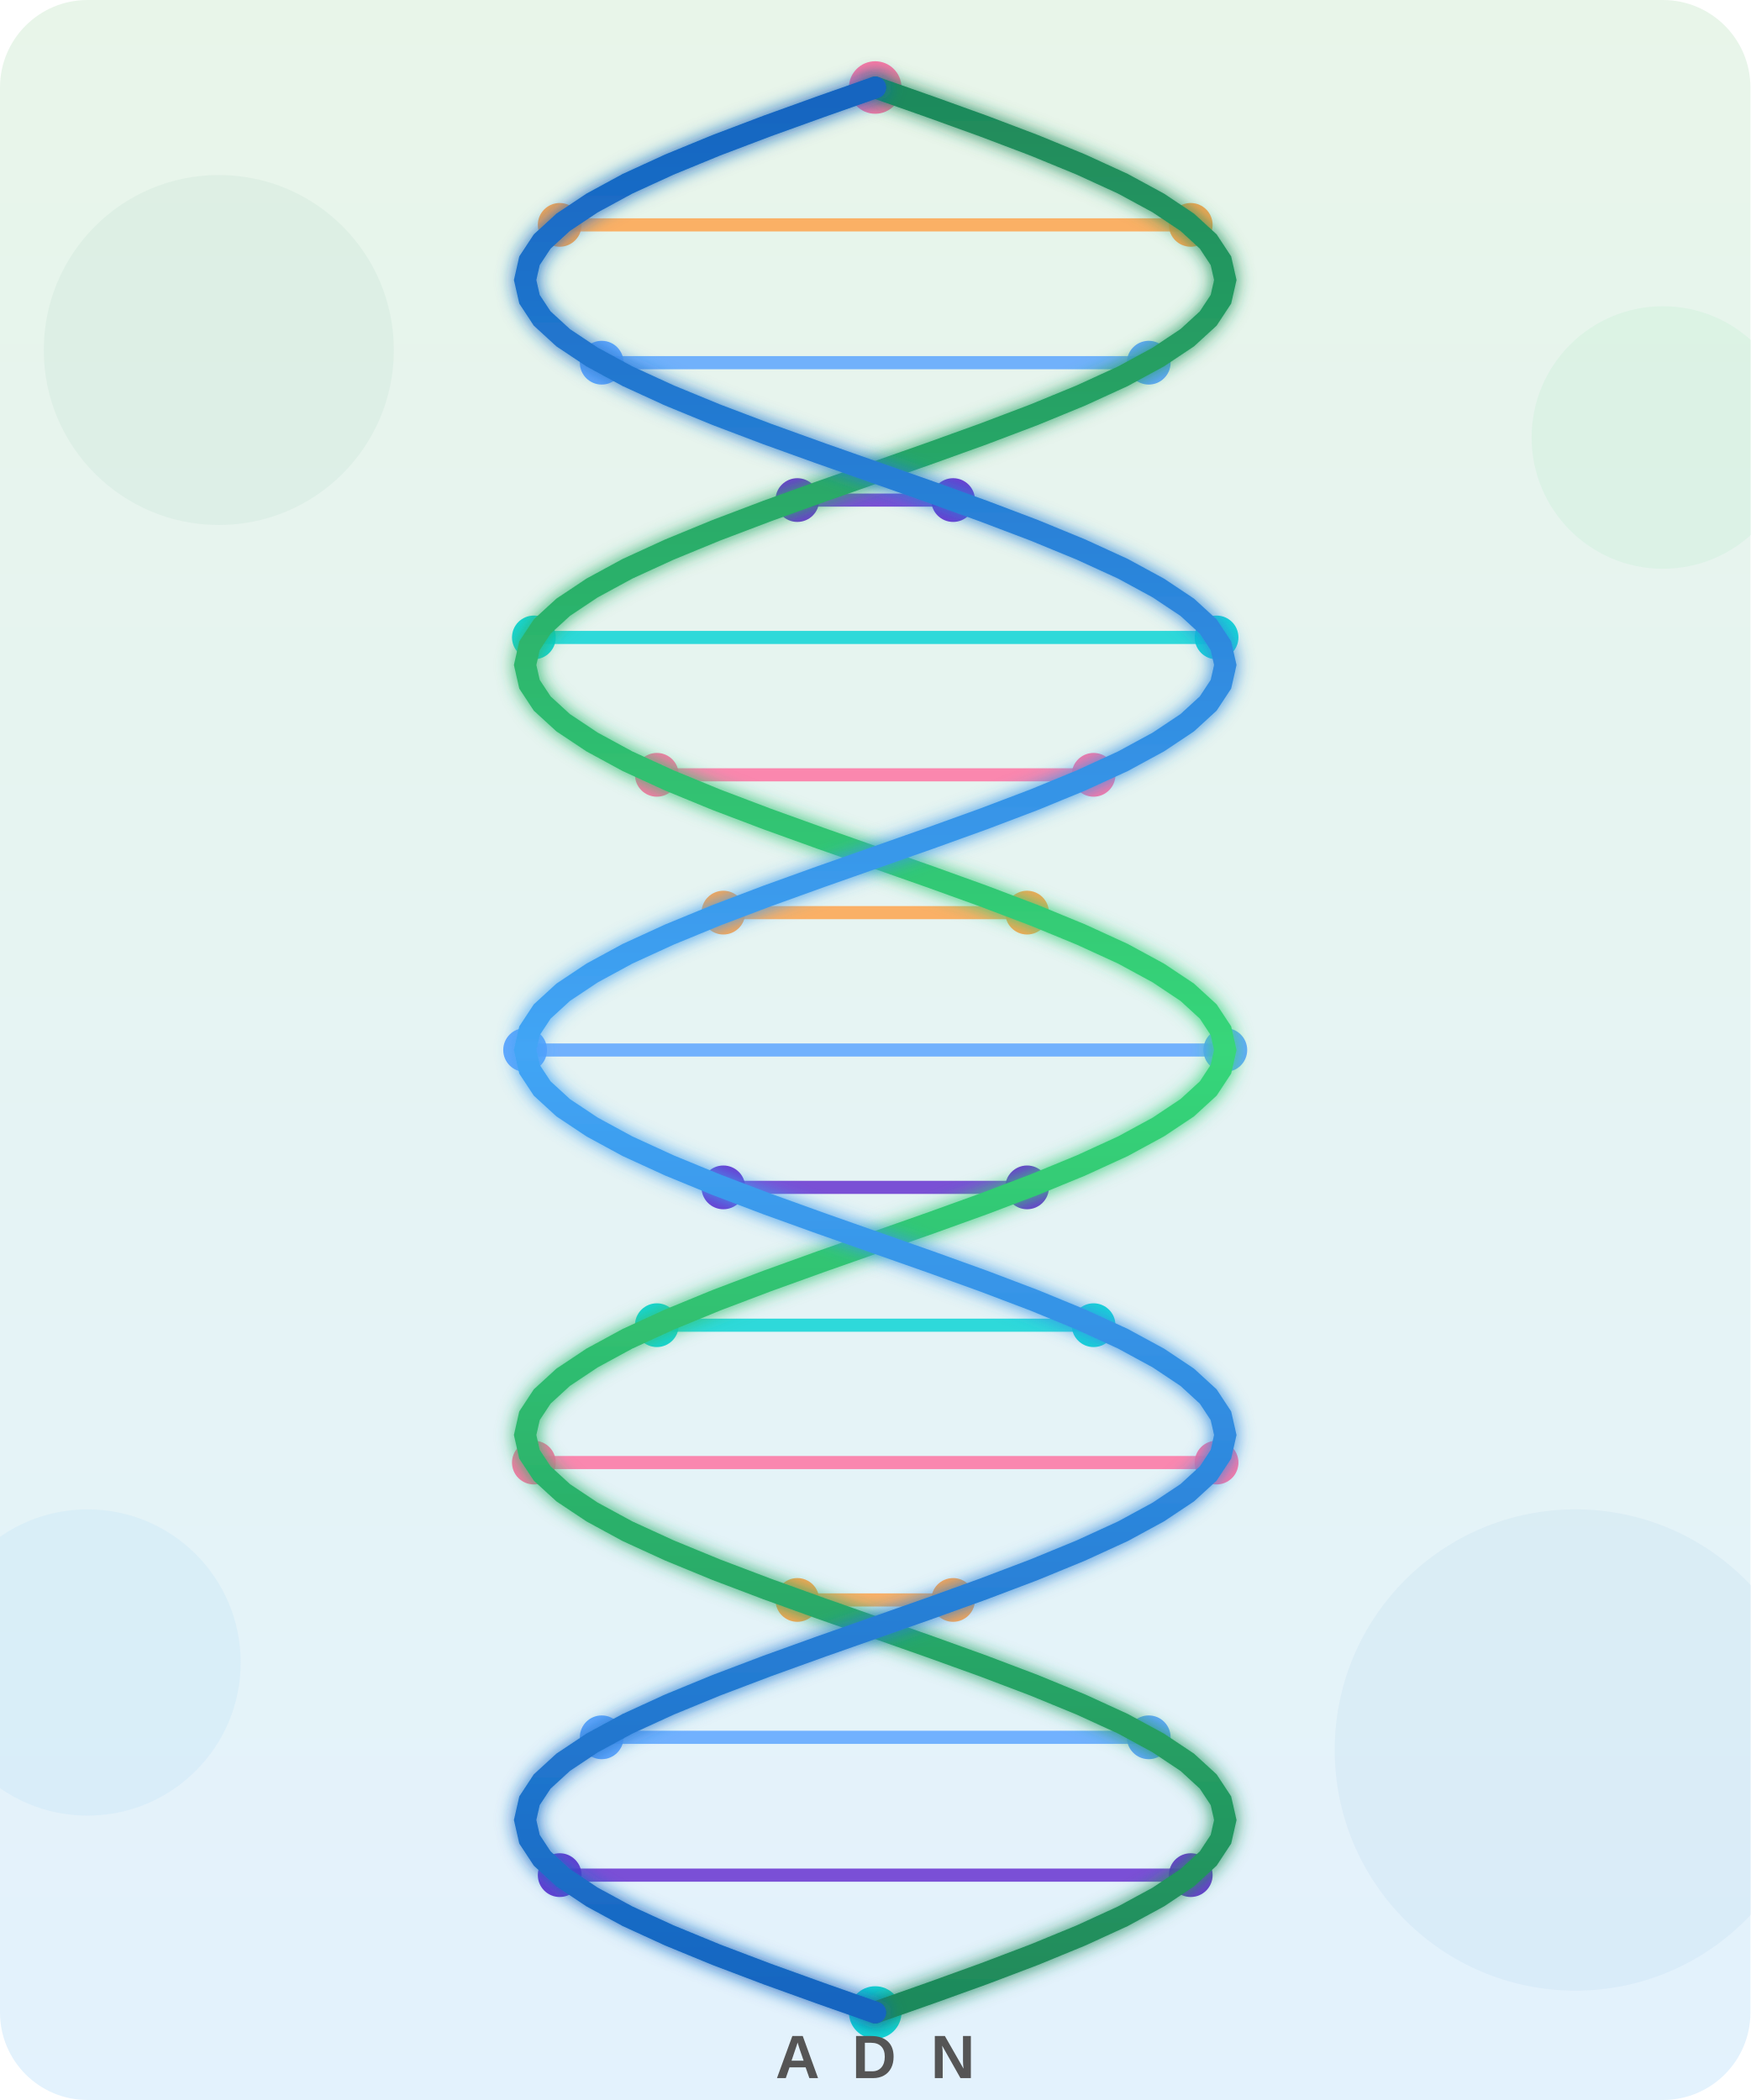
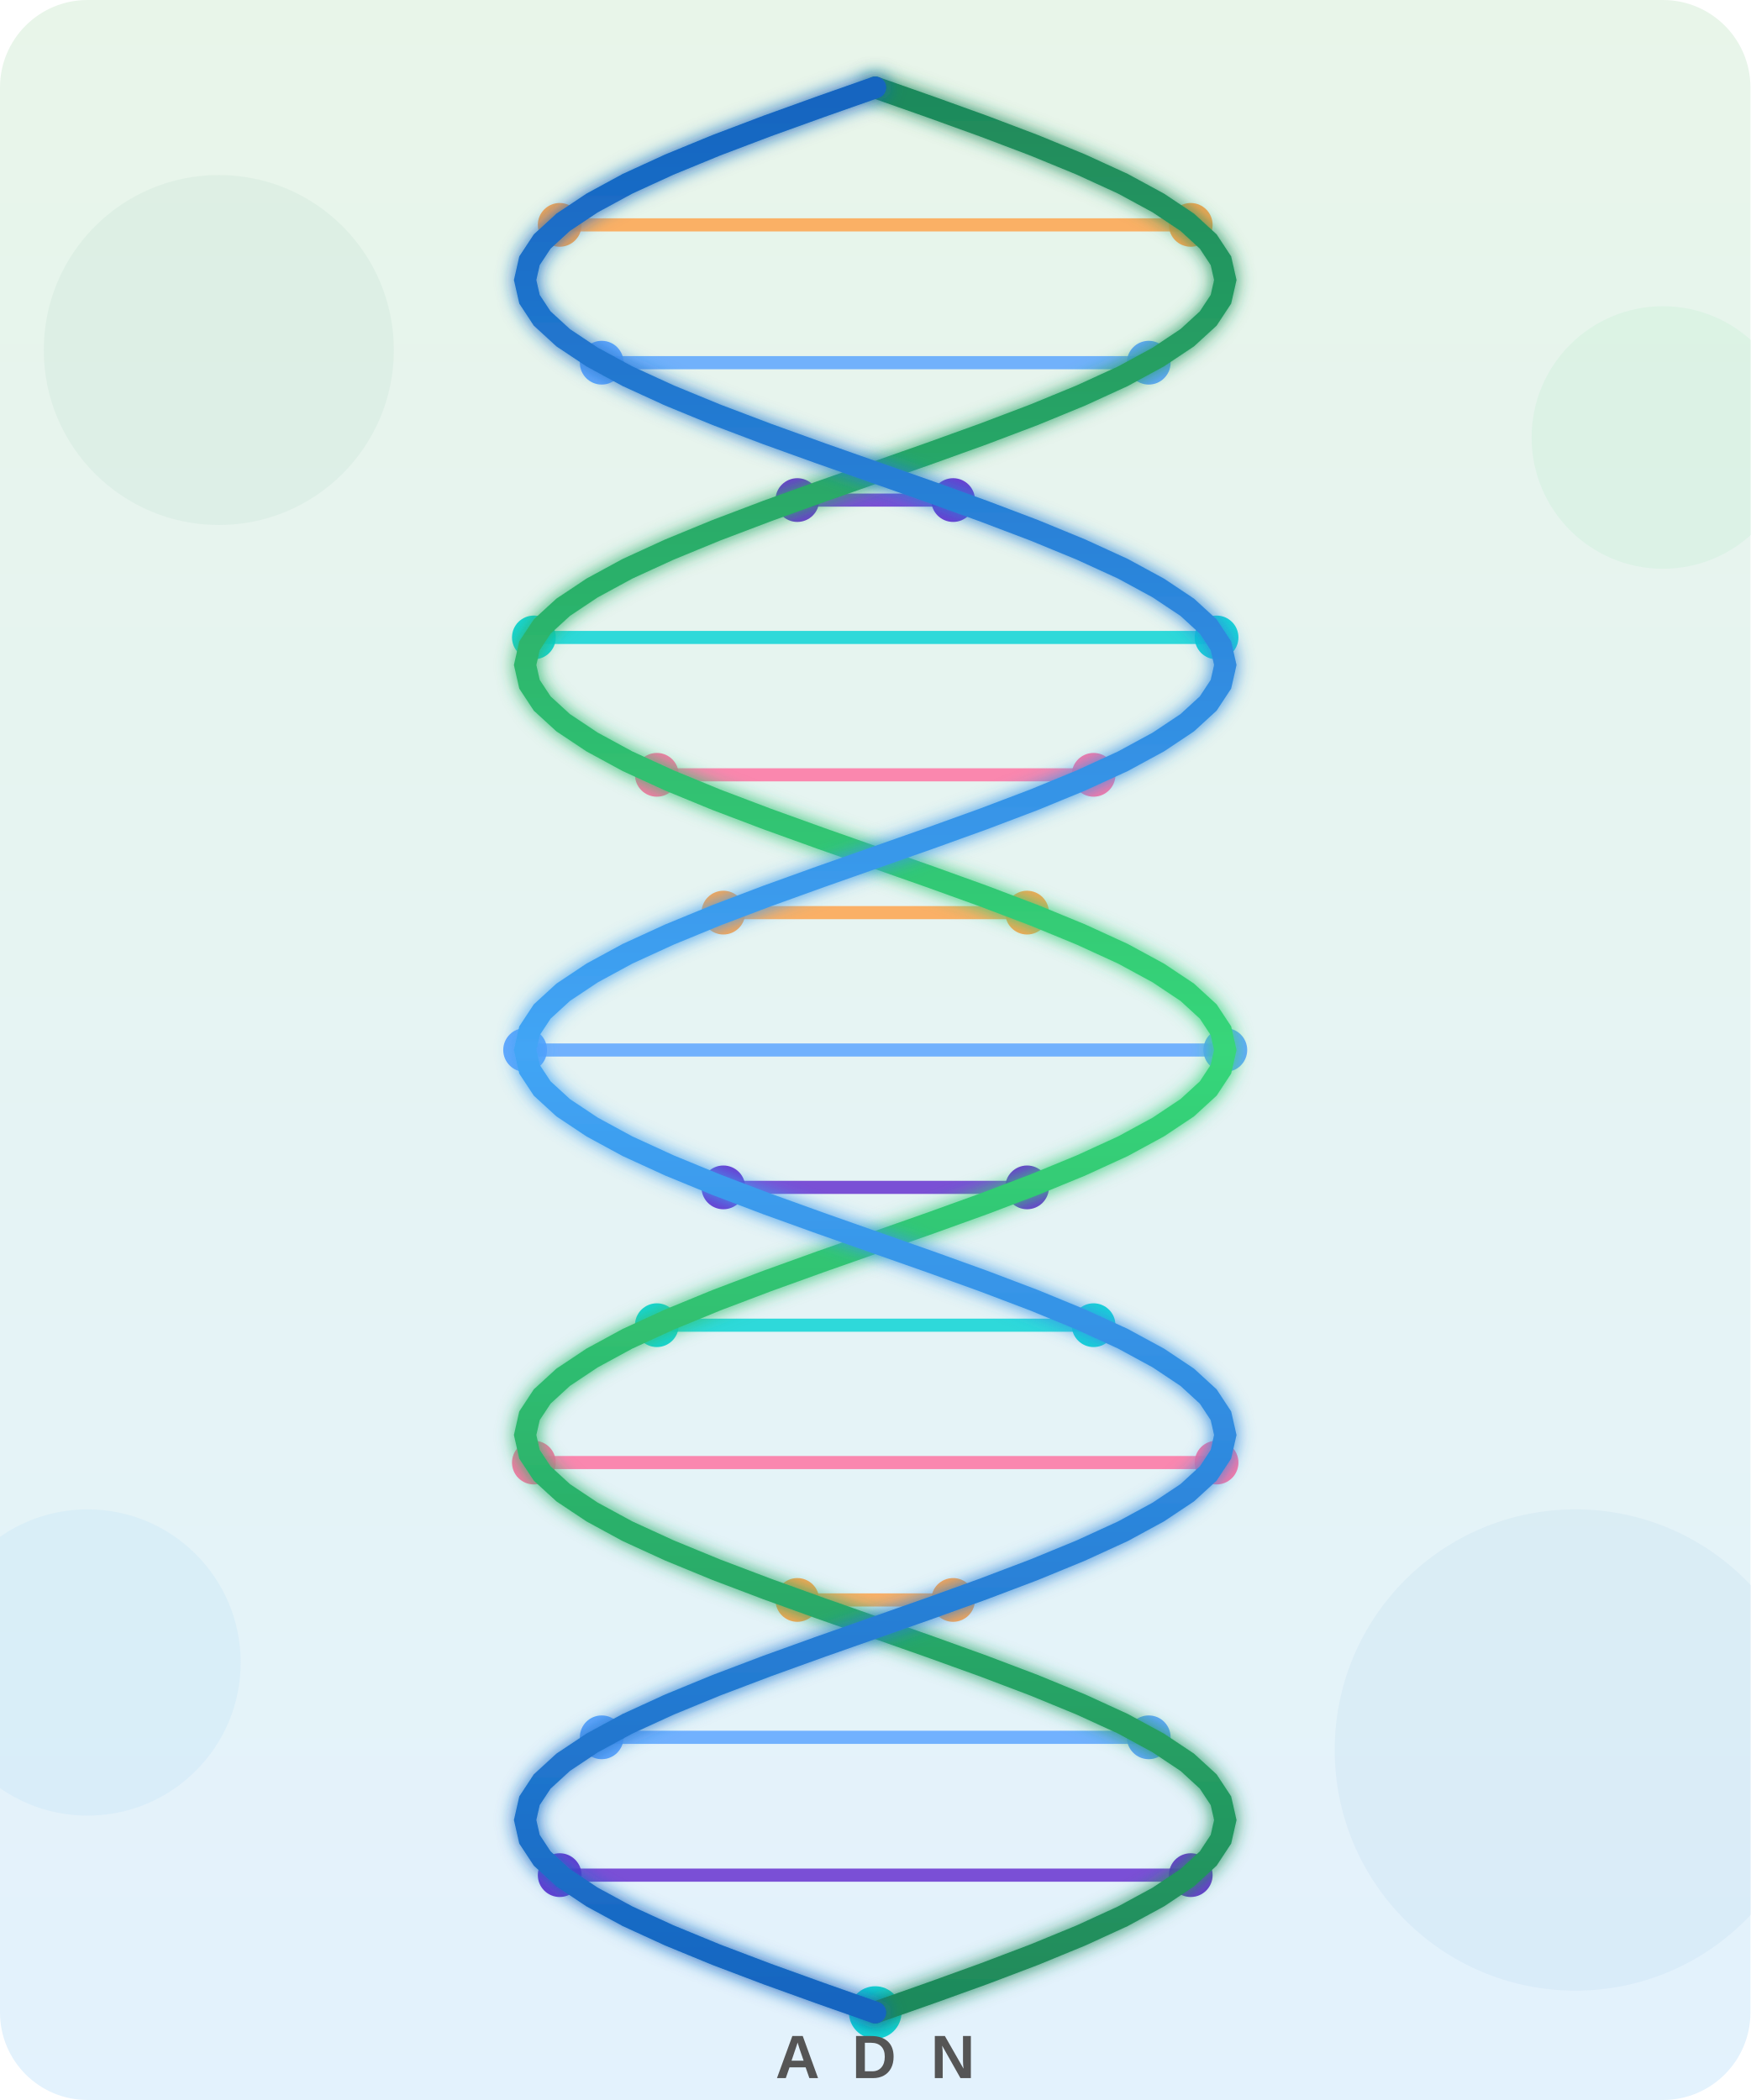
<svg xmlns="http://www.w3.org/2000/svg" viewBox="0 0 400 480" width="400" height="480">
  <defs>
    <linearGradient id="bgGrad" x1="0" y1="0" x2="0" y2="1">
      <stop offset="0%" stop-color="#e8f5e9" />
      <stop offset="100%" stop-color="#e3f2fd" />
    </linearGradient>
    <linearGradient id="strand1Grad" x1="0" y1="0" x2="0" y2="1">
      <stop offset="0%" stop-color="#1f8a5b" />
      <stop offset="50%" stop-color="#37d67a" />
      <stop offset="100%" stop-color="#1f8a5b" />
    </linearGradient>
    <linearGradient id="strand2Grad" x1="0" y1="0" x2="0" y2="1">
      <stop offset="0%" stop-color="#1565C0" />
      <stop offset="50%" stop-color="#42A5F5" />
      <stop offset="100%" stop-color="#1565C0" />
    </linearGradient>
    <filter id="glow">
      <feGaussianBlur stdDeviation="2" result="coloredBlur" />
      <feMerge>
        <feMergeNode in="coloredBlur" />
        <feMergeNode in="SourceGraphic" />
      </feMerge>
    </filter>
  </defs>
  <rect width="400" height="480" fill="url(#bgGrad)" rx="20" />
  <circle cx="50" cy="80" r="40" fill="#1f8a5b" opacity="0.05" />
  <circle cx="360" cy="400" r="55" fill="#1565C0" opacity="0.05" />
  <circle cx="380" cy="100" r="30" fill="#37d67a" opacity="0.07" />
  <circle cx="20" cy="380" r="35" fill="#42A5F5" opacity="0.07" />
-   <circle cx="200.0" cy="20.0" r="6" fill="#FF6B9D" opacity="0.9" />
  <line x1="272.1" y1="51.4" x2="127.9" y2="51.4" stroke="#FF9F43" stroke-width="3" stroke-linecap="round" opacity="0.8" />
  <circle cx="272.1" cy="51.4" r="5" fill="#FF9F43" opacity="0.9" />
  <circle cx="127.9" cy="51.4" r="5" fill="#FF9F43" opacity="0.9" />
  <line x1="262.5" y1="82.9" x2="137.5" y2="82.9" stroke="#54A0FF" stroke-width="3" stroke-linecap="round" opacity="0.8" />
  <circle cx="262.5" cy="82.9" r="5" fill="#54A0FF" opacity="0.9" />
  <circle cx="137.5" cy="82.9" r="5" fill="#54A0FF" opacity="0.9" />
  <line x1="182.2" y1="114.3" x2="217.8" y2="114.3" stroke="#5F27CD" stroke-width="3" stroke-linecap="round" opacity="0.8" />
  <circle cx="182.2" cy="114.3" r="5" fill="#5F27CD" opacity="0.9" />
  <circle cx="217.8" cy="114.3" r="5" fill="#5F27CD" opacity="0.9" />
  <line x1="122.0" y1="145.7" x2="278.0" y2="145.7" stroke="#00D2D3" stroke-width="3" stroke-linecap="round" opacity="0.8" />
  <circle cx="122.0" cy="145.7" r="5" fill="#00D2D3" opacity="0.9" />
  <circle cx="278.0" cy="145.7" r="5" fill="#00D2D3" opacity="0.9" />
  <line x1="150.1" y1="177.1" x2="249.9" y2="177.1" stroke="#FF6B9D" stroke-width="3" stroke-linecap="round" opacity="0.8" />
  <circle cx="150.1" cy="177.1" r="5" fill="#FF6B9D" opacity="0.9" />
  <circle cx="249.9" cy="177.1" r="5" fill="#FF6B9D" opacity="0.9" />
  <line x1="234.7" y1="208.6" x2="165.3" y2="208.6" stroke="#FF9F43" stroke-width="3" stroke-linecap="round" opacity="0.8" />
  <circle cx="234.7" cy="208.6" r="5" fill="#FF9F43" opacity="0.9" />
  <circle cx="165.3" cy="208.6" r="5" fill="#FF9F43" opacity="0.9" />
  <line x1="280.0" y1="240.0" x2="120.0" y2="240.0" stroke="#54A0FF" stroke-width="3" stroke-linecap="round" opacity="0.8" />
  <circle cx="280.0" cy="240.0" r="5" fill="#54A0FF" opacity="0.9" />
  <circle cx="120.0" cy="240.0" r="5" fill="#54A0FF" opacity="0.9" />
  <line x1="234.7" y1="271.4" x2="165.3" y2="271.4" stroke="#5F27CD" stroke-width="3" stroke-linecap="round" opacity="0.8" />
  <circle cx="234.7" cy="271.4" r="5" fill="#5F27CD" opacity="0.9" />
  <circle cx="165.3" cy="271.4" r="5" fill="#5F27CD" opacity="0.9" />
  <line x1="150.1" y1="302.9" x2="249.9" y2="302.9" stroke="#00D2D3" stroke-width="3" stroke-linecap="round" opacity="0.8" />
  <circle cx="150.1" cy="302.9" r="5" fill="#00D2D3" opacity="0.9" />
  <circle cx="249.9" cy="302.9" r="5" fill="#00D2D3" opacity="0.9" />
  <line x1="122.0" y1="334.3" x2="278.0" y2="334.3" stroke="#FF6B9D" stroke-width="3" stroke-linecap="round" opacity="0.8" />
  <circle cx="122.0" cy="334.3" r="5" fill="#FF6B9D" opacity="0.9" />
  <circle cx="278.0" cy="334.3" r="5" fill="#FF6B9D" opacity="0.9" />
  <line x1="182.2" y1="365.7" x2="217.8" y2="365.7" stroke="#FF9F43" stroke-width="3" stroke-linecap="round" opacity="0.8" />
  <circle cx="182.2" cy="365.7" r="5" fill="#FF9F43" opacity="0.9" />
  <circle cx="217.8" cy="365.7" r="5" fill="#FF9F43" opacity="0.9" />
  <line x1="262.5" y1="397.1" x2="137.5" y2="397.1" stroke="#54A0FF" stroke-width="3" stroke-linecap="round" opacity="0.8" />
  <circle cx="262.5" cy="397.1" r="5" fill="#54A0FF" opacity="0.9" />
  <circle cx="137.5" cy="397.1" r="5" fill="#54A0FF" opacity="0.9" />
  <line x1="272.1" y1="428.6" x2="127.9" y2="428.6" stroke="#5F27CD" stroke-width="3" stroke-linecap="round" opacity="0.8" />
  <circle cx="272.1" cy="428.6" r="5" fill="#5F27CD" opacity="0.9" />
  <circle cx="127.9" cy="428.6" r="5" fill="#5F27CD" opacity="0.9" />
  <circle cx="200.0" cy="460.0" r="6" fill="#00D2D3" opacity="0.9" />
  <path d="M 200.0,20.0 L 212.5,24.4 L 224.7,28.8 L 236.3,33.2 L 247.0,37.6 L 256.6,42.0 L 264.7,46.4 L 271.3,50.8 L 276.1,55.2 L 279.0,59.6 L 280.0,64.0 L 279.0,68.4 L 276.1,72.8 L 271.3,77.2 L 264.7,81.6 L 256.6,86.0 L 247.0,90.4 L 236.3,94.8 L 224.7,99.2 L 212.5,103.6 L 200.0,108.0 L 187.5,112.4 L 175.3,116.8 L 163.7,121.2 L 153.0,125.6 L 143.4,130.0 L 135.3,134.4 L 128.7,138.8 L 123.9,143.2 L 121.0,147.6 L 120.0,152.0 L 121.0,156.4 L 123.9,160.8 L 128.7,165.2 L 135.3,169.6 L 143.4,174.0 L 153.0,178.4 L 163.7,182.8 L 175.3,187.2 L 187.5,191.6 L 200.0,196.0 L 212.5,200.4 L 224.7,204.8 L 236.3,209.2 L 247.0,213.6 L 256.6,218.0 L 264.7,222.4 L 271.3,226.8 L 276.1,231.2 L 279.0,235.6 L 280.0,240.0 L 279.0,244.4 L 276.1,248.8 L 271.3,253.2 L 264.7,257.6 L 256.6,262.0 L 247.0,266.4 L 236.3,270.8 L 224.7,275.2 L 212.5,279.6 L 200.0,284.0 L 187.5,288.4 L 175.3,292.8 L 163.7,297.2 L 153.0,301.6 L 143.4,306.0 L 135.3,310.4 L 128.7,314.8 L 123.9,319.2 L 121.0,323.6 L 120.0,328.0 L 121.0,332.4 L 123.9,336.8 L 128.7,341.2 L 135.3,345.6 L 143.4,350.0 L 153.0,354.4 L 163.7,358.8 L 175.3,363.2 L 187.5,367.6 L 200.0,372.0 L 212.5,376.4 L 224.7,380.8 L 236.3,385.2 L 247.0,389.6 L 256.6,394.0 L 264.7,398.4 L 271.3,402.8 L 276.1,407.2 L 279.0,411.6 L 280.0,416.0 L 279.0,420.4 L 276.1,424.8 L 271.3,429.2 L 264.7,433.6 L 256.6,438.0 L 247.0,442.4 L 236.3,446.8 L 224.7,451.2 L 212.5,455.6 L 200.0,460.0" fill="none" stroke="url(#strand1Grad)" stroke-width="5" stroke-linecap="round" filter="url(#glow)" />
  <path d="M 200.0,20.0 L 187.5,24.4 L 175.3,28.8 L 163.7,33.2 L 153.0,37.6 L 143.4,42.0 L 135.3,46.4 L 128.7,50.8 L 123.9,55.2 L 121.0,59.6 L 120.0,64.0 L 121.0,68.4 L 123.9,72.8 L 128.7,77.2 L 135.3,81.6 L 143.4,86.0 L 153.0,90.4 L 163.7,94.8 L 175.3,99.2 L 187.5,103.6 L 200.0,108.0 L 212.5,112.4 L 224.7,116.8 L 236.3,121.2 L 247.0,125.6 L 256.6,130.0 L 264.7,134.4 L 271.3,138.8 L 276.1,143.2 L 279.0,147.6 L 280.0,152.0 L 279.0,156.4 L 276.1,160.8 L 271.3,165.2 L 264.7,169.6 L 256.6,174.0 L 247.0,178.4 L 236.3,182.8 L 224.7,187.2 L 212.5,191.6 L 200.0,196.0 L 187.5,200.4 L 175.3,204.8 L 163.7,209.2 L 153.0,213.6 L 143.4,218.0 L 135.3,222.4 L 128.7,226.8 L 123.9,231.2 L 121.0,235.6 L 120.0,240.0 L 121.0,244.4 L 123.9,248.8 L 128.7,253.2 L 135.3,257.6 L 143.4,262.0 L 153.0,266.4 L 163.7,270.8 L 175.3,275.2 L 187.5,279.6 L 200.0,284.0 L 212.5,288.4 L 224.7,292.8 L 236.3,297.2 L 247.0,301.6 L 256.6,306.0 L 264.7,310.4 L 271.3,314.8 L 276.1,319.2 L 279.0,323.6 L 280.0,328.0 L 279.0,332.4 L 276.1,336.8 L 271.3,341.2 L 264.7,345.6 L 256.6,350.0 L 247.0,354.4 L 236.3,358.8 L 224.7,363.2 L 212.5,367.6 L 200.0,372.0 L 187.5,376.4 L 175.3,380.8 L 163.7,385.2 L 153.0,389.6 L 143.4,394.0 L 135.3,398.4 L 128.7,402.8 L 123.9,407.2 L 121.0,411.6 L 120.0,416.0 L 121.0,420.4 L 123.9,424.8 L 128.7,429.2 L 135.3,433.6 L 143.4,438.0 L 153.0,442.4 L 163.7,446.8 L 175.3,451.2 L 187.5,455.6 L 200.0,460.0" fill="none" stroke="url(#strand2Grad)" stroke-width="5" stroke-linecap="round" filter="url(#glow)" />
  <text x="200" y="475" text-anchor="middle" font-family="Arial, sans-serif" font-size="14" fill="#555" font-weight="600" letter-spacing="2">A D N</text>
</svg>
